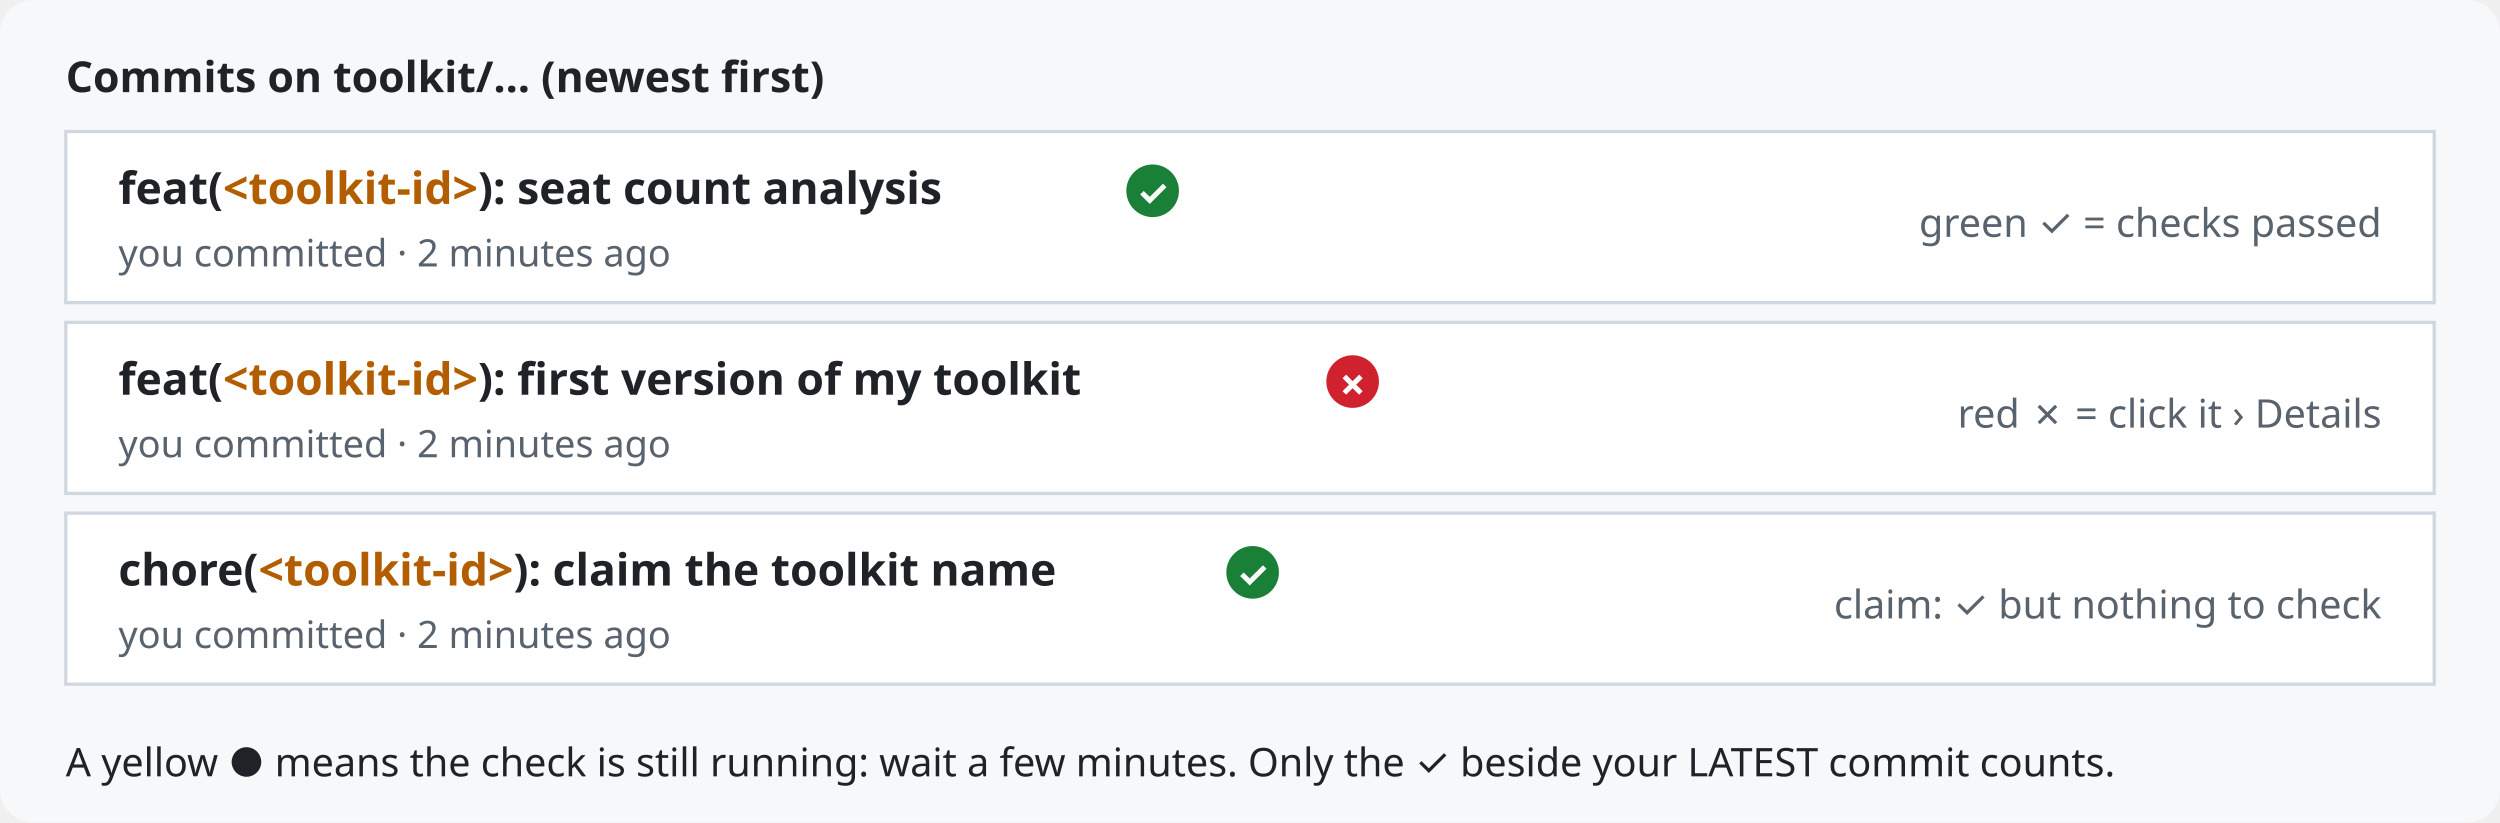
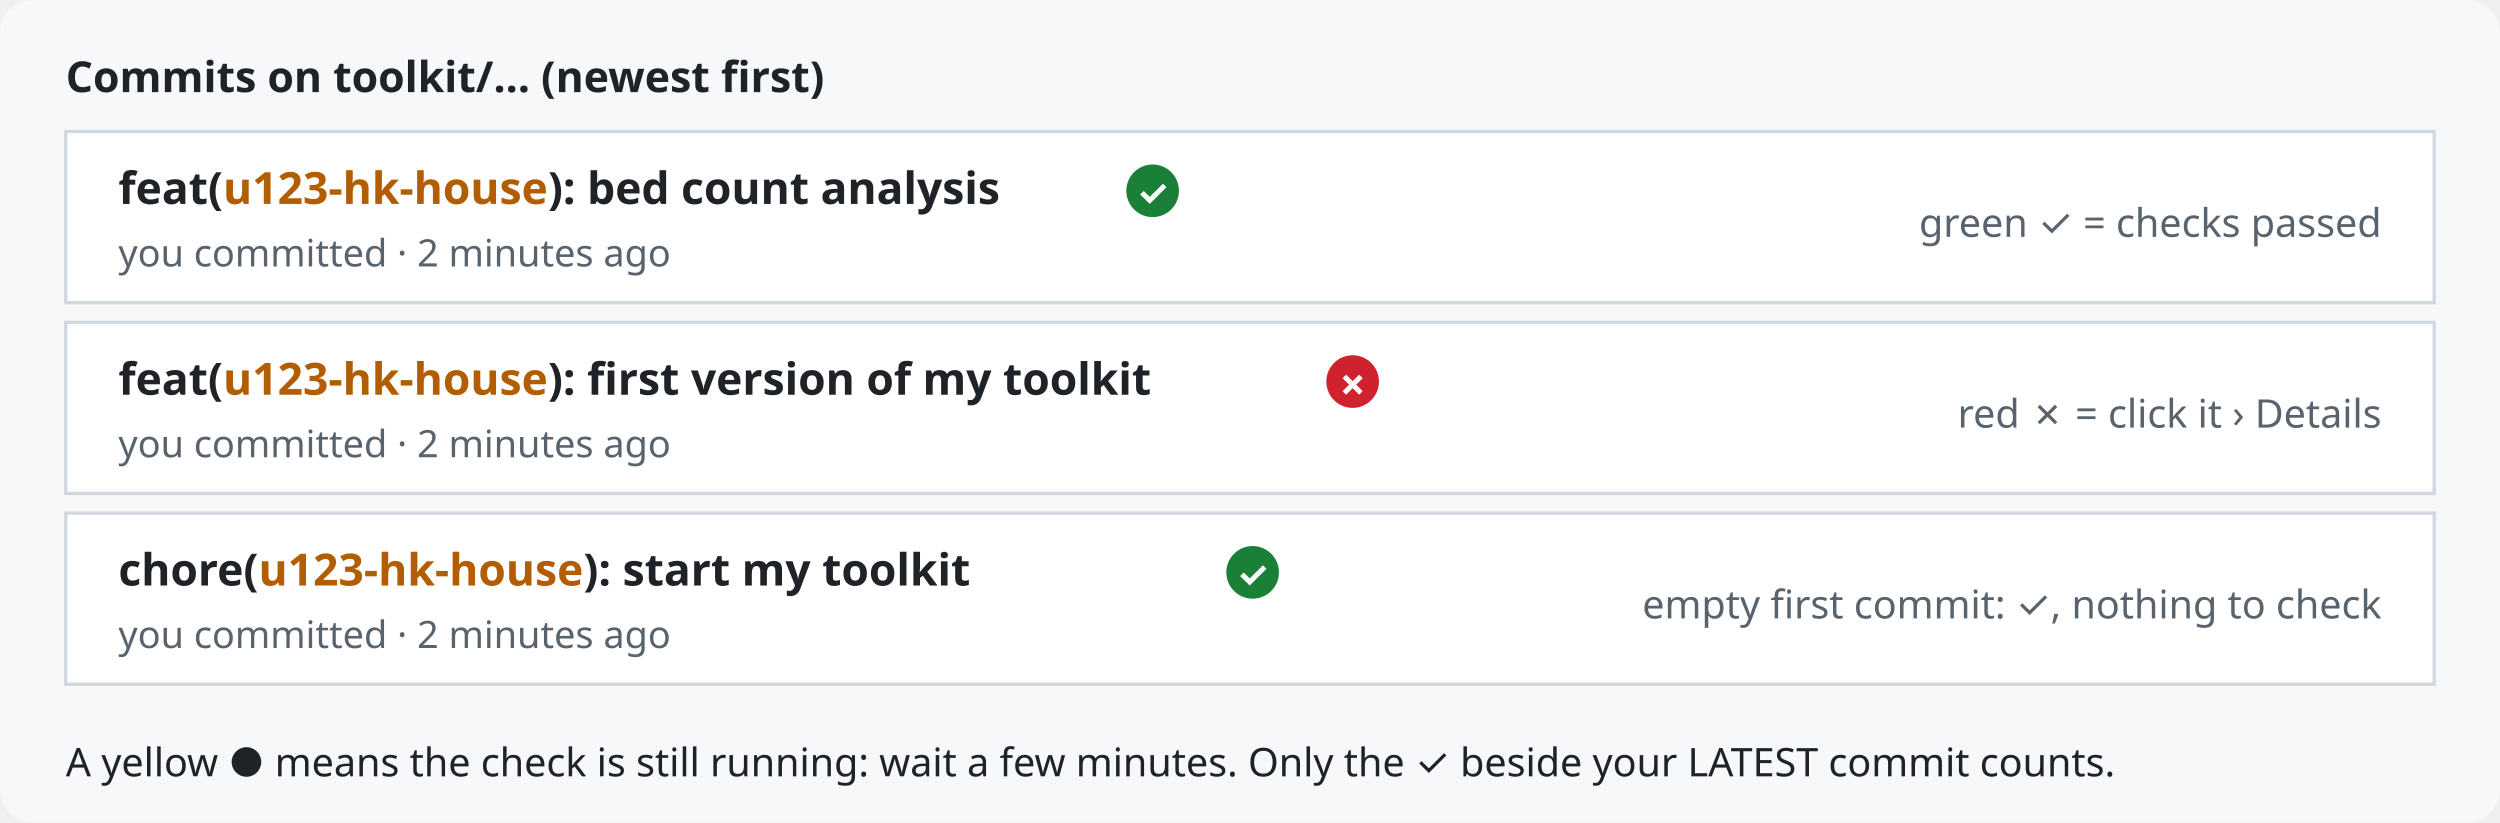
<svg xmlns="http://www.w3.org/2000/svg" viewBox="0 0 760 250" width="760" height="250" role="img" aria-label="GitHub commit list: a green tick, a yellow dot while the check runs, and a red cross; the tick that counts is beside your latest commit" font-family="Segoe UI, -apple-system, system-ui, sans-serif">
  <rect x="0" y="0" width="760" height="250" rx="10" fill="#f6f8fa" />
  <text x="20" y="28" font-size="13" fill="#1f2328" font-weight="700">Commits on toolkit/…  (newest first)</text>
  <rect x="20" y="40" width="720" height="52" rx="0" fill="#ffffff" stroke="#d0d7de" stroke-width="1" />
-   <text x="36" y="62" font-size="13.5" fill="#1f2328" font-weight="600">feat(<tspan fill="#b25e00">&lt;toolkit-id&gt;</tspan>): seat count analysis</text>
+   <text x="36" y="62" font-size="13.5" fill="#1f2328" font-weight="600">feat(<tspan fill="#b25e00">u123-hk-house</tspan>): bed count analysis</text>
  <text x="36" y="81" font-size="11.5" fill="#59636e">you committed · 2 minutes ago</text>
  <circle cx="350.4" cy="58" r="8" fill="#1a7f37" />
  <text x="350.4" y="62.5" font-size="11" fill="#fff" font-weight="700" text-anchor="middle">✓</text>
  <text x="724" y="72" font-size="12" fill="#59636e" text-anchor="end">green ✓ = checks passed</text>
  <rect x="20" y="98" width="720" height="52" rx="0" fill="#ffffff" stroke="#d0d7de" stroke-width="1" />
-   <text x="36" y="120" font-size="13.5" fill="#1f2328" font-weight="600">feat(<tspan fill="#b25e00">&lt;toolkit-id&gt;</tspan>): first version of my toolkit</text>
+   <text x="36" y="120" font-size="13.5" fill="#1f2328" font-weight="600">feat(<tspan fill="#b25e00">u123-hk-house</tspan>): first version of my toolkit</text>
  <text x="36" y="139" font-size="11.5" fill="#59636e">you committed · 2 minutes ago</text>
  <circle cx="411.2" cy="116" r="8" fill="#cf222e" />
  <text x="411.2" y="120.5" font-size="11" fill="#fff" font-weight="700" text-anchor="middle">✗</text>
  <text x="724" y="130" font-size="12" fill="#59636e" text-anchor="end">red ✗ = click it › Details</text>
  <rect x="20" y="156" width="720" height="52" rx="0" fill="#ffffff" stroke="#d0d7de" stroke-width="1" />
-   <text x="36" y="178" font-size="13.5" fill="#1f2328" font-weight="600">chore(<tspan fill="#b25e00">&lt;toolkit-id&gt;</tspan>): claim the toolkit name</text>
+   <text x="36" y="178" font-size="13.5" fill="#1f2328" font-weight="600">chore(<tspan fill="#b25e00">u123-hk-house</tspan>): start my toolkit</text>
  <text x="36" y="197" font-size="11.5" fill="#59636e">you committed · 2 minutes ago</text>
  <circle cx="380.8" cy="174" r="8" fill="#1a7f37" />
  <text x="380.8" y="178.5" font-size="11" fill="#fff" font-weight="700" text-anchor="middle">✓</text>
-   <text x="724" y="188" font-size="12" fill="#59636e" text-anchor="end">claim: ✓ but nothing to check</text>
+   <text x="724" y="188" font-size="12" fill="#59636e" text-anchor="end">empty first commit: ✓, nothing to check</text>
  <text x="20" y="236" font-size="12" fill="#1f2328">A yellow ● means the check is still running: wait a few minutes. Only the ✓ beside your LATEST commit counts.</text>
</svg>
